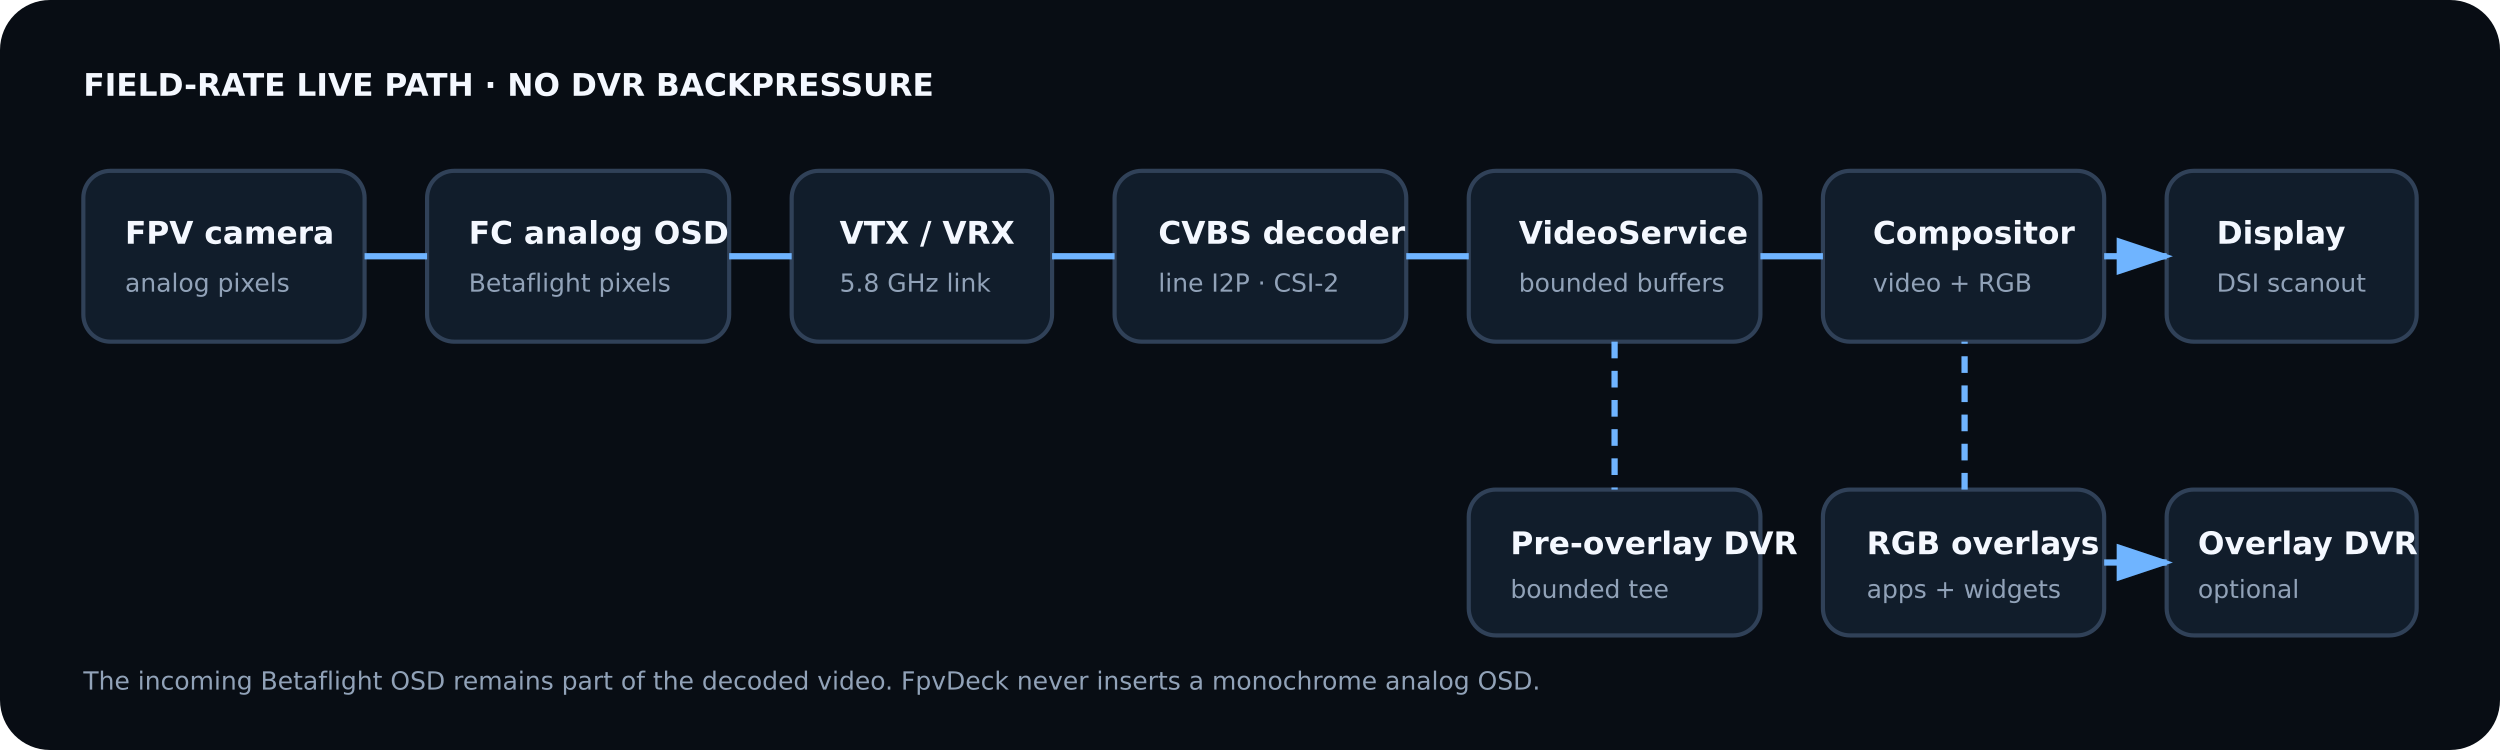
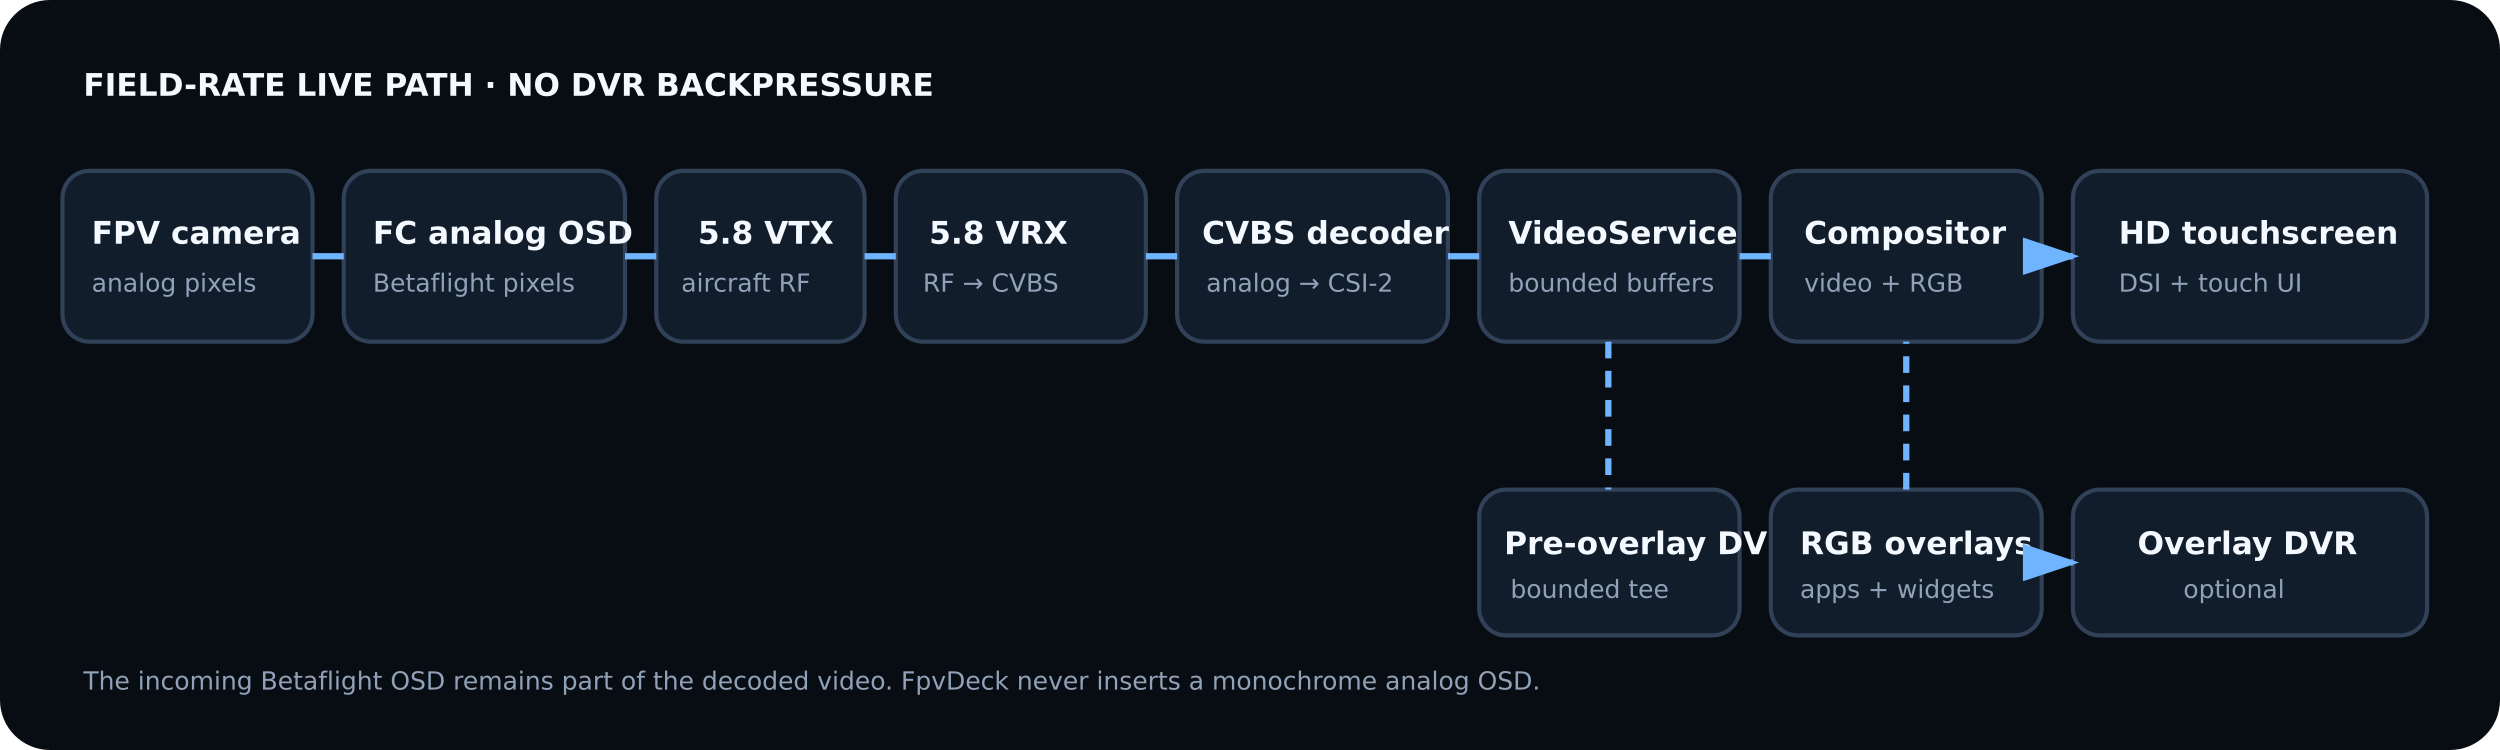
<svg xmlns="http://www.w3.org/2000/svg" viewBox="0 0 1200 360" role="img" aria-labelledby="title desc">
  <defs>
    <marker id="a" markerWidth="10" markerHeight="10" refX="8" refY="3" orient="auto">
      <path d="M0 0l9 3-9 3z" fill="#6fb4ff" />
    </marker>
    <style>.b{fill:#111d2b;stroke:#304158;stroke-width:2}.t{fill:#f4f8ff;font:600 15px DejaVu Sans}.s{fill:#91a2b8;font:12px DejaVu Sans}.l{stroke:#6fb4ff;stroke-width:3;fill:none;marker-end:url(#a)}.d{stroke-dasharray:8 6}</style>
  </defs>
  <rect width="1200" height="360" rx="24" fill="#080d14" />
  <text x="40" y="46" class="t" font-size="23">FIELD-RATE LIVE PATH · NO DVR BACKPRESSURE</text>
-   <g transform="translate(40 82)">
+   <g transform="translate(30 82)">
+     <rect class="b" width="120" height="82" rx="13" />
+     <text class="t" x="14" y="35">FPV camera</text>
+     <text class="s" x="14" y="58">analog pixels</text>
+   </g>
+   <g transform="translate(165 82)">
    <rect class="b" width="135" height="82" rx="13" />
-     <text class="t" x="20" y="35">FPV camera</text>
-     <text class="s" x="20" y="58">analog pixels</text>
+     <text class="t" x="14" y="35">FC analog OSD</text>
+     <text class="s" x="14" y="58">Betaflight pixels</text>
  </g>
-   <g transform="translate(205 82)">
-     <rect class="b" width="145" height="82" rx="13" />
-     <text class="t" x="20" y="35">FC analog OSD</text>
-     <text class="s" x="20" y="58">Betaflight pixels</text>
+   <g transform="translate(315 82)">
+     <rect class="b" width="100" height="82" rx="13" />
+     <text class="t" x="20" y="35">5.8 VTX</text>
+     <text class="s" x="12" y="58">aircraft RF</text>
  </g>
-   <g transform="translate(380 82)">
+   <g transform="translate(430 82)">
+     <rect class="b" width="120" height="82" rx="13" />
+     <text class="t" x="16" y="35">5.8 VRX</text>
+     <text class="s" x="13" y="58">RF → CVBS</text>
+   </g>
+   <g transform="translate(565 82)">
+     <rect class="b" width="130" height="82" rx="13" />
+     <text class="t" x="12" y="35">CVBS decoder</text>
+     <text class="s" x="14" y="58">analog → CSI-2</text>
+   </g>
+   <g transform="translate(710 82)">
    <rect class="b" width="125" height="82" rx="13" />
-     <text class="t" x="23" y="35">VTX / VRX</text>
-     <text class="s" x="23" y="58">5.8 GHz link</text>
+     <text class="t" x="14" y="35">VideoService</text>
+     <text class="s" x="14" y="58">bounded buffers</text>
  </g>
-   <g transform="translate(535 82)">
-     <rect class="b" width="140" height="82" rx="13" />
-     <text class="t" x="21" y="35">CVBS decoder</text>
-     <text class="s" x="21" y="58">line I2P · CSI-2</text>
+   <g transform="translate(850 82)">
+     <rect class="b" width="130" height="82" rx="13" />
+     <text class="t" x="16" y="35">Compositor</text>
+     <text class="s" x="16" y="58">video + RGB</text>
  </g>
-   <g transform="translate(705 82)">
-     <rect class="b" width="140" height="82" rx="13" />
-     <text class="t" x="24" y="35">VideoService</text>
-     <text class="s" x="24" y="58">bounded buffers</text>
+   <g transform="translate(995 82)">
+     <rect class="b" width="170" height="82" rx="13" />
+     <text class="t" x="22" y="35">HD touchscreen</text>
+     <text class="s" x="22" y="58">DSI + touch UI</text>
  </g>
-   <g transform="translate(875 82)">
-     <rect class="b" width="135" height="82" rx="13" />
-     <text class="t" x="24" y="35">Compositor</text>
-     <text class="s" x="24" y="58">video + RGB</text>
+   <path class="l" d="M150 123h15M300 123h15M415 123h15M550 123h15M695 123h15M835 123h15M980 123h15" />
+   <g transform="translate(710 235)">
+     <rect class="b" width="125" height="70" rx="13" />
+     <text class="t" x="12" y="31">Pre-overlay DVR</text>
+     <text class="s" x="15" y="52">bounded tee</text>
  </g>
-   <g transform="translate(1040 82)">
-     <rect class="b" width="120" height="82" rx="13" />
-     <text class="t" x="24" y="35">Display</text>
-     <text class="s" x="24" y="58">DSI scanout</text>
+   <g transform="translate(850 235)">
+     <rect class="b" width="130" height="70" rx="13" />
+     <text class="t" x="14" y="31">RGB overlays</text>
+     <text class="s" x="14" y="52">apps + widgets</text>
  </g>
-   <path class="l" d="M175 123h30M350 123h30M505 123h30M675 123h30M845 123h30M1010 123h30" />
-   <g transform="translate(705 235)">
-     <rect class="b" width="140" height="70" rx="13" />
-     <text class="t" x="20" y="31">Pre-overlay DVR</text>
-     <text class="s" x="20" y="52">bounded tee</text>
+   <g transform="translate(995 235)">
+     <rect class="b" width="170" height="70" rx="13" />
+     <text class="t" x="31" y="31">Overlay DVR</text>
+     <text class="s" x="53" y="52">optional</text>
  </g>
-   <g transform="translate(875 235)">
-     <rect class="b" width="135" height="70" rx="13" />
-     <text class="t" x="21" y="31">RGB overlays</text>
-     <text class="s" x="21" y="52">apps + widgets</text>
-   </g>
-   <g transform="translate(1040 235)">
-     <rect class="b" width="120" height="70" rx="13" />
-     <text class="t" x="15" y="31">Overlay DVR</text>
-     <text class="s" x="15" y="52">optional</text>
-   </g>
-   <path class="l d" d="M775 164v71M943 235v-71M1010 270h30" />
+   <path class="l d" d="M772 164v71M915 235v-71M980 270h15" />
  <text x="40" y="331" class="s">The incoming Betaflight OSD remains part of the decoded video. FpvDeck never inserts a monochrome analog OSD.</text>
</svg>
